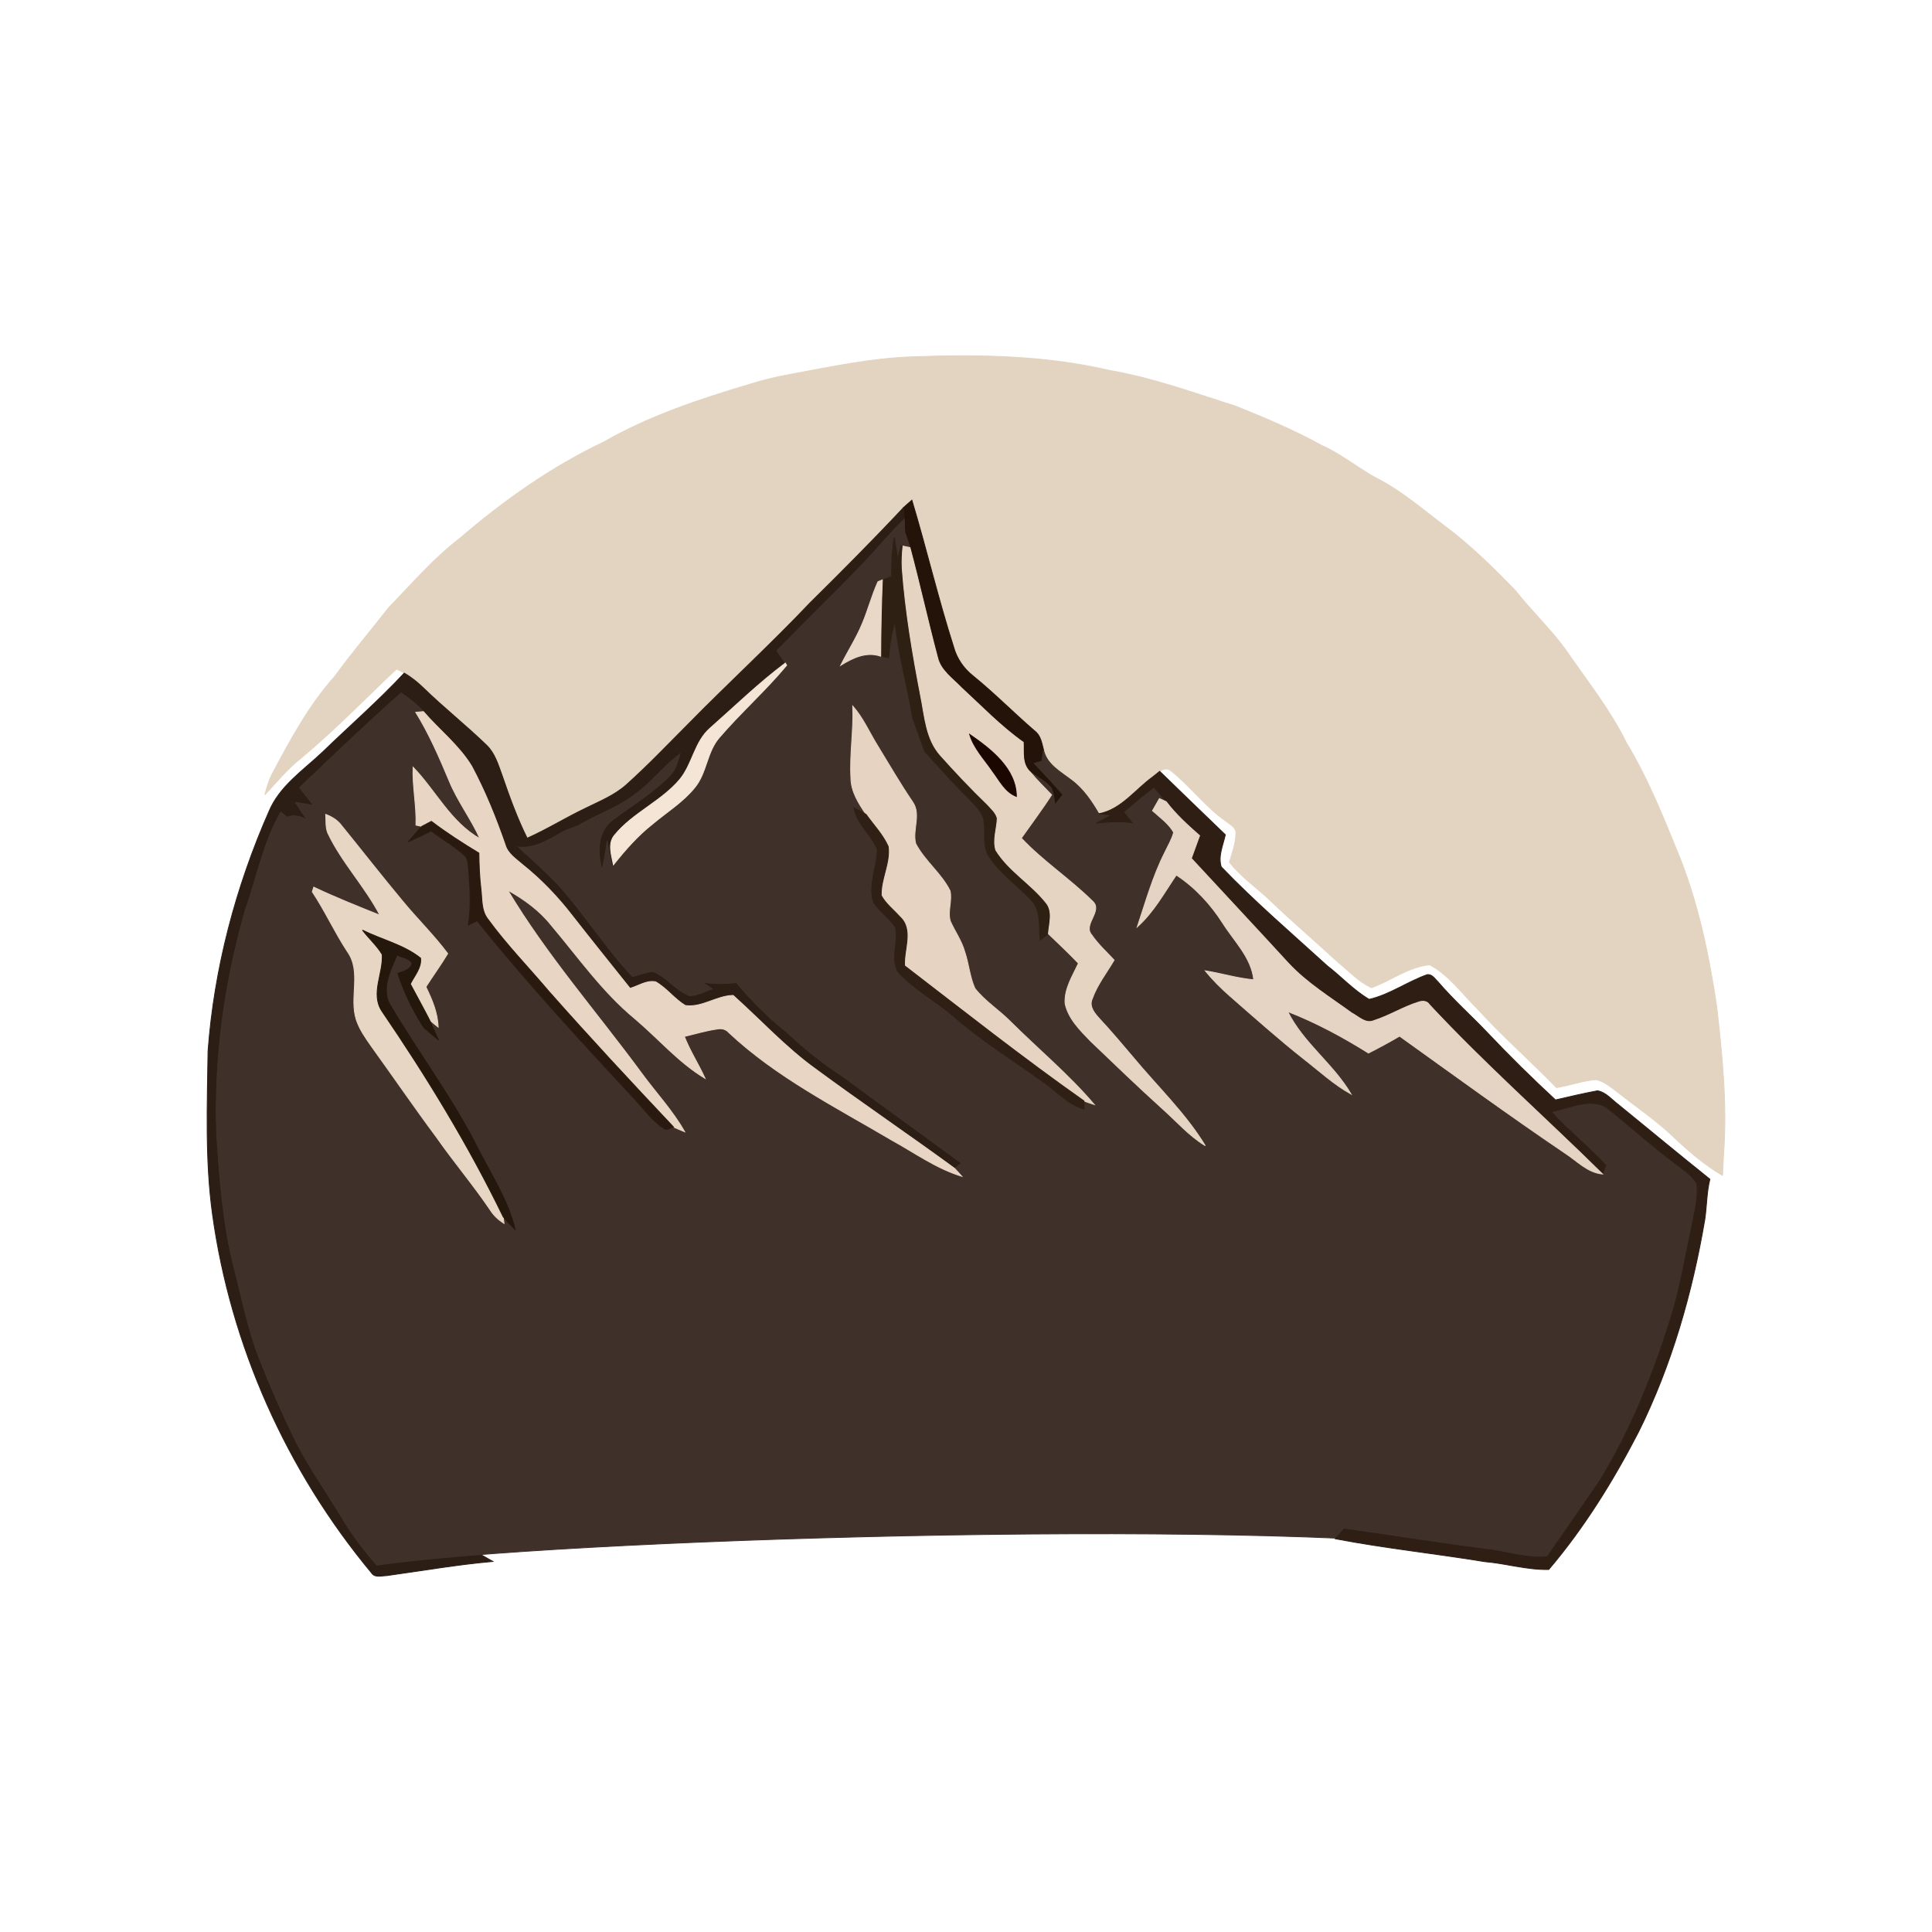
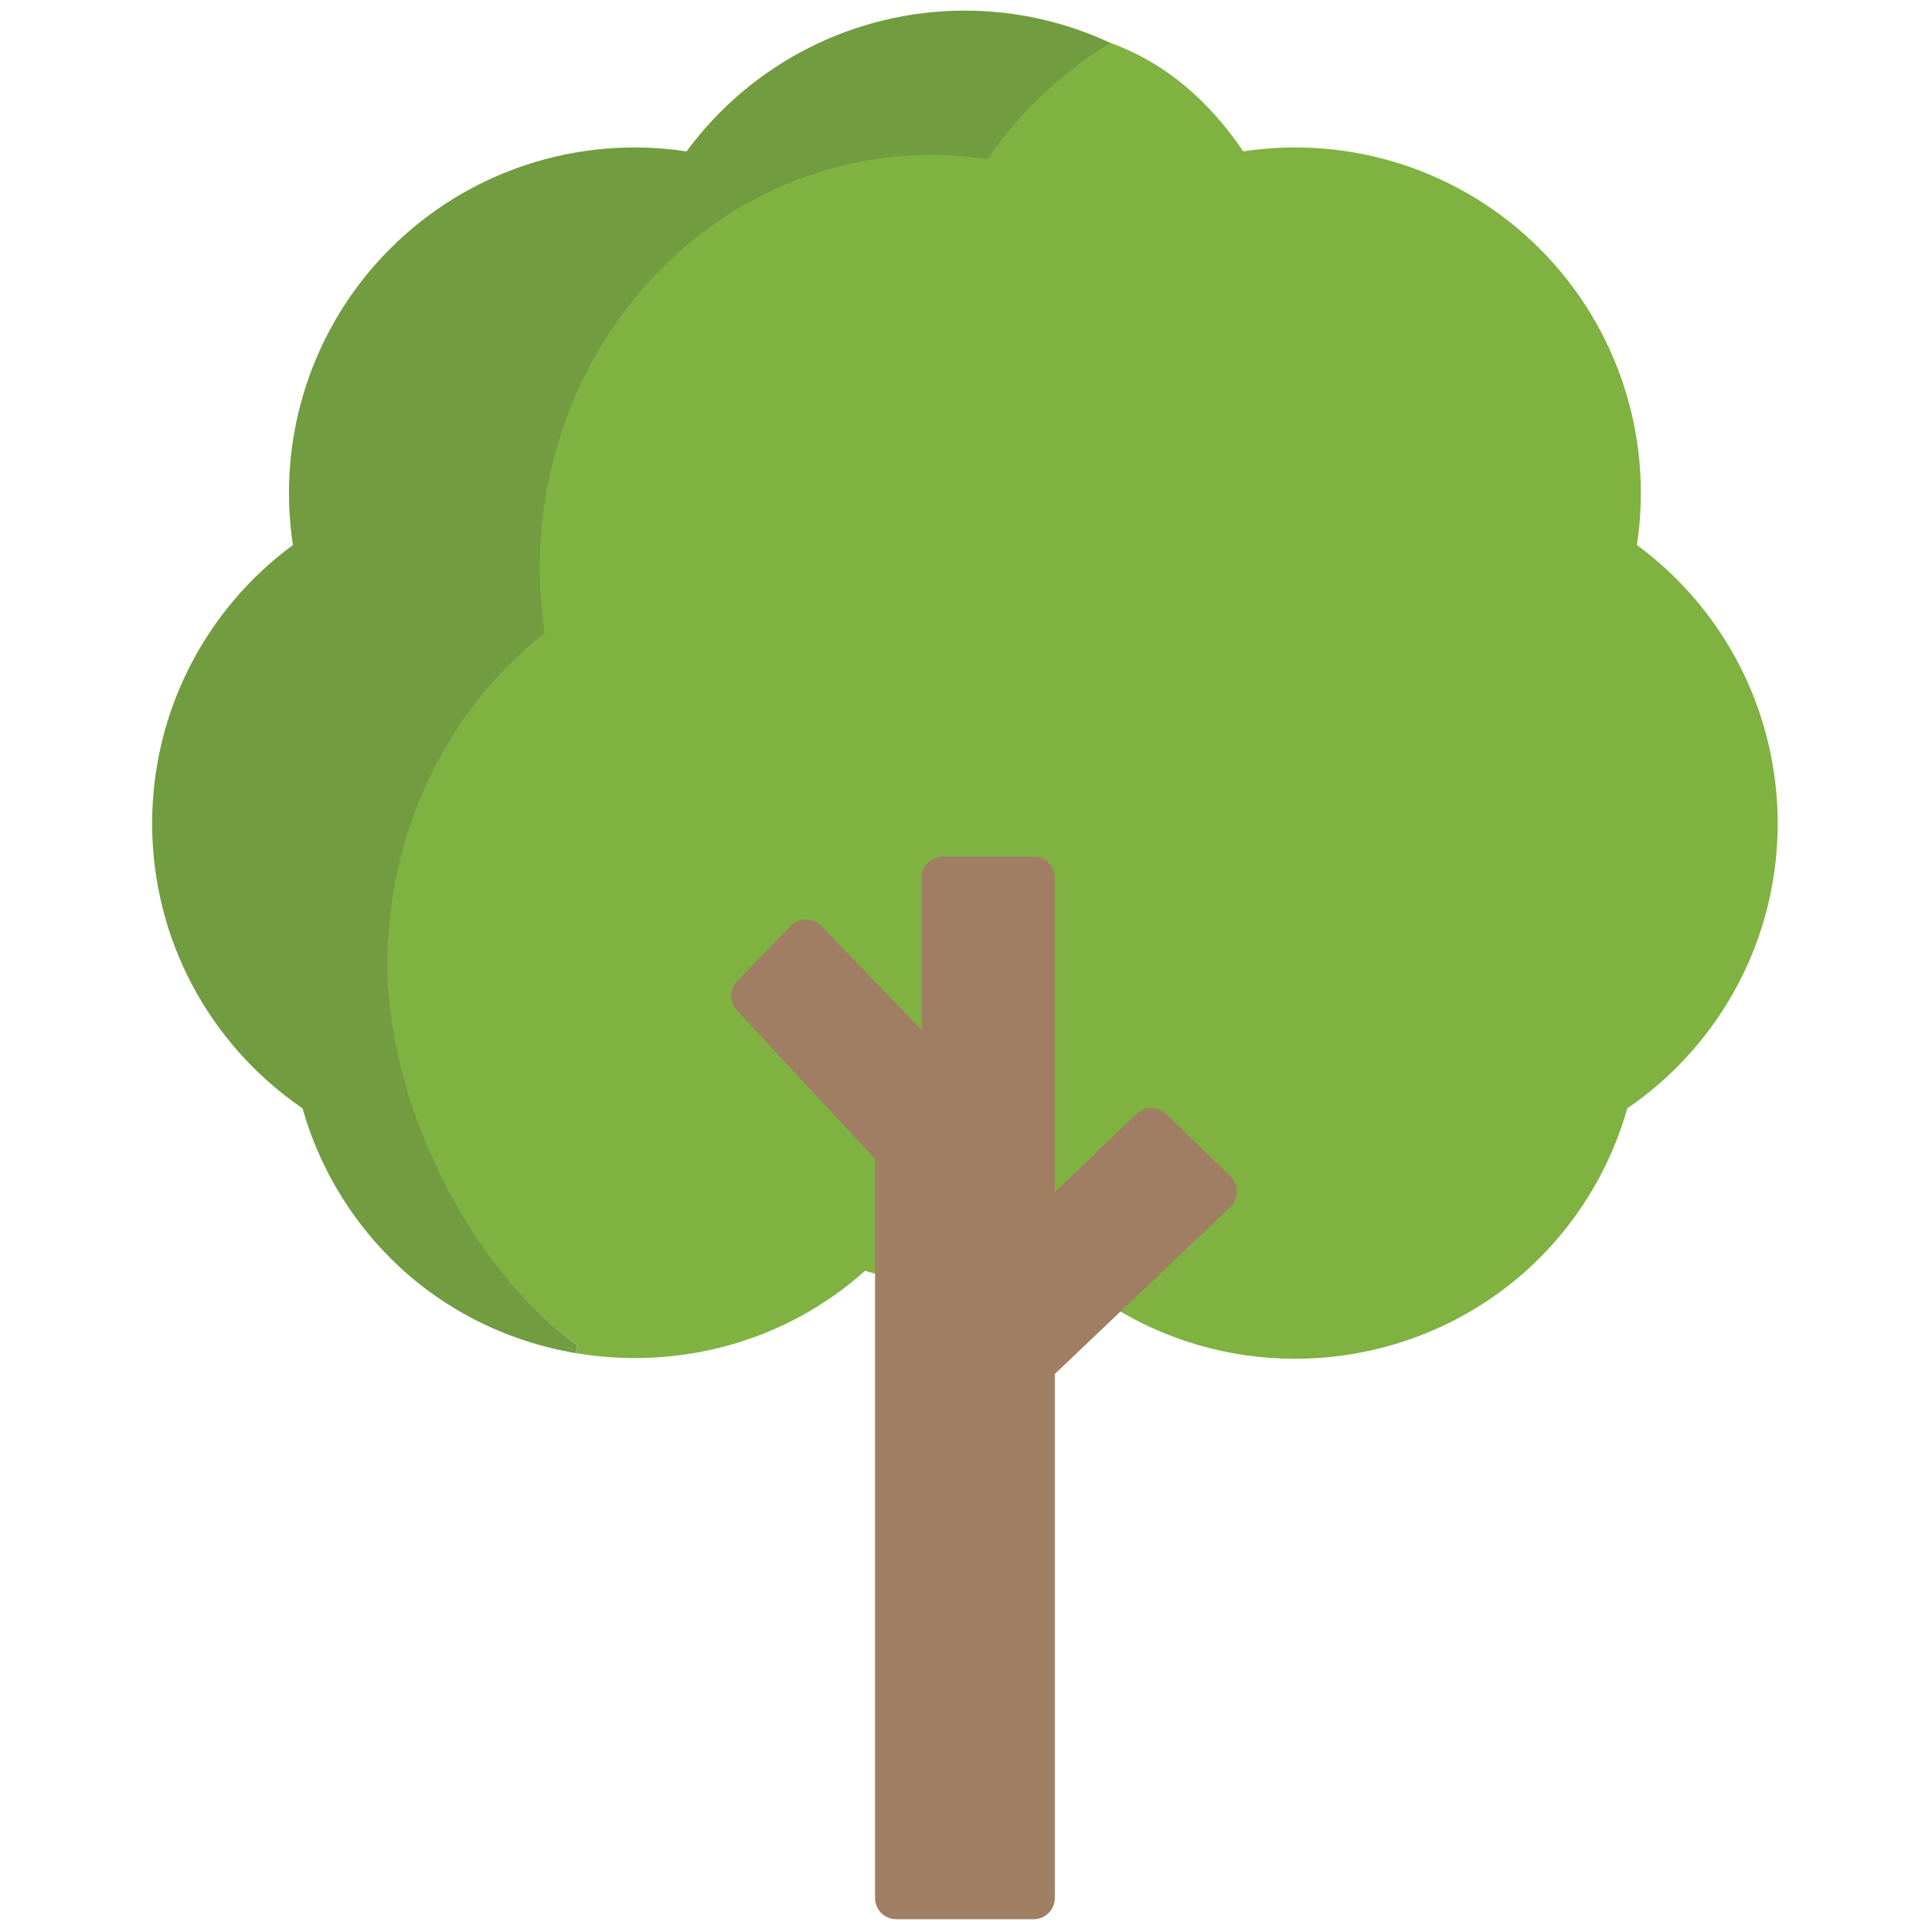
- <svg xmlns="http://www.w3.org/2000/svg" height="1024" version="1.1" viewBox="0 0 1024 1024" width="1024" id="svg62">
-   <defs id="defs62" />
-   <g id="g62" transform="matrix(1.838008,0,0,1.788516,-430.9321,-330.0151)">
-     <path d="m 461.57,295.61 c 12.06,-2.3 24.12,-4.97 36.44,-5.37 18.84,-0.7 37.96,-0.38 56.39,4.05 12.54,2.21 24.52,6.73 36.6,10.67 8.33,3.46 16.64,7.05 24.5,11.52 6,2.72 10.95,7.16 16.76,10.22 6.75,3.66 12.5,8.82 18.54,13.49 7.52,5.74 14.2,12.49 20.66,19.37 4.61,6.02 10.11,11.31 14.48,17.52 6.05,9.05 12.79,17.68 17.51,27.56 6.4,10.86 10.89,22.66 15.54,34.34 5.33,14.02 8.31,28.77 10.47,43.56 1.65,14.57 3.07,29.22 2.03,43.89 l -0.32,6.43 c -5.32,-3.19 -9.95,-7.36 -14.38,-11.66 -4.91,-4.83 -10.62,-8.71 -15.92,-13.07 -1.91,-1.41 -3.76,-3.14 -6.13,-3.66 -3.9,0.26 -7.59,1.74 -11.43,2.36 -7.48,-7.9 -15.6,-15.19 -22.82,-23.35 -4.43,-4.46 -8.16,-9.98 -13.76,-13.05 -6.11,0.6 -11.14,4.67 -16.75,6.79 -3.76,-1.71 -6.53,-4.96 -9.68,-7.54 -6.49,-6.18 -13.24,-12.07 -19.62,-18.37 -3.88,-3.79 -8.41,-6.94 -11.7,-11.3 0.81,-2.81 1.88,-5.63 1.87,-8.59 0.08,-1.7 -1.64,-2.51 -2.73,-3.44 -6.02,-4.24 -10.3,-10.41 -15.98,-15.03 -1.97,-1.62 -3.95,0.69 -5.39,1.89 -4.99,3.74 -9.02,9.62 -15.44,10.84 -2.12,-3.73 -4.52,-7.42 -7.99,-10.03 -3.12,-2.46 -7.04,-4.63 -7.93,-8.84 -0.52,-2.04 -0.81,-4.34 -2.6,-5.7 -6.01,-5.32 -11.56,-11.13 -17.72,-16.27 -2.71,-2.19 -4.71,-5.17 -5.61,-8.55 -4.47,-14.38 -7.83,-29.08 -12.05,-43.53 -0.82,0.72 -1.64,1.45 -2.43,2.21 -8.74,9.58 -17.76,18.9 -26.87,28.14 -11.35,12.3 -23.54,23.79 -35.1,35.89 -5.91,6.09 -11.68,12.33 -17.94,18.09 -3.42,3.14 -7.77,4.92 -11.86,7 -5.67,2.78 -10.99,6.21 -16.74,8.83 -2.93,-6.06 -5.15,-12.43 -7.29,-18.8 -1.1,-3.1 -2.05,-6.43 -4.46,-8.81 -5.87,-5.82 -12.29,-11.06 -18.14,-16.9 -1.68,-1.68 -3.51,-3.21 -5.56,-4.41 l -0.59,-0.38 -1.64,-0.85 c -9.12,8.88 -17.87,18.16 -27.56,26.45 -3.91,3.17 -7.03,7.13 -10.4,10.83 0.54,-2.08 1.1,-4.17 2.07,-6.09 5.24,-10.12 10.56,-20.34 18.08,-28.99 4.95,-6.98 10.4,-13.59 15.58,-20.39 6.66,-7.03 12.87,-14.54 20.52,-20.55 12.6,-11.14 26.35,-21.14 41.5,-28.54 13.28,-7.82 28,-12.81 42.68,-17.28 3.38,-1.08 6.82,-1.95 10.31,-2.6 z" fill="#e3d4c1" opacity="1" stroke="#e3d4c1" stroke-width="0.25" id="path5" style="display:inline" />
-     <path d="m 494.98,334.97 c 0.79,-0.76 1.61,-1.49 2.43,-2.21 4.22,14.45 7.58,29.15 12.05,43.53 0.9,3.38 2.9,6.36 5.61,8.55 6.16,5.14 11.71,10.95 17.72,16.27 1.79,1.36 2.08,3.66 2.6,5.7 -0.17,1.1 -0.34,2.2 -0.51,3.31 -0.54,0.16 -1.62,0.46 -2.16,0.62 2.81,3.04 5.58,6.11 8.27,9.26 -0.79,1.01 -1.56,2.02 -2.33,3.04 -0.29,-1.65 -0.38,-3.36 -1.02,-4.91 -1.59,-2.07 -4,-3.26 -6.05,-4.78 -2.52,-2.28 -1.94,-5.81 -2.06,-8.85 -6.51,-4.74 -12.02,-10.67 -17.85,-16.18 -2.54,-2.73 -5.96,-5.06 -6.85,-8.89 -2.81,-10.84 -5.15,-21.81 -7.97,-32.64 -0.47,-1.53 -0.98,-3.03 -1.51,-4.52 -0.05,-1.3 -0.09,-2.6 -0.15,-3.9 -0.07,-1.13 -0.14,-2.27 -0.22,-3.4 z" fill="#241309" opacity="1" stroke="#241309" stroke-width="0.25" id="path7" style="display:inline" />
-     <path d="m 468.11,363.11 c 9.11,-9.24 18.13,-18.56 26.87,-28.14 0.08,1.13 0.15,2.27 0.22,3.4 -4.6,4.7 -8.71,9.84 -13.22,14.62 -7.72,8.22 -15.77,16.13 -23.48,24.37 0.82,1.2 1.65,2.41 2.42,3.66 -7.66,5.91 -14.51,12.76 -21.66,19.25 -4.55,4.04 -5.06,10.61 -8.78,15.24 -5.3,6.47 -13.45,9.84 -18.69,16.36 -2.21,2.54 -0.96,6.01 -0.44,8.93 l -0.39,0.83 c -0.45,-2.62 -0.96,-5.23 -1.43,-7.84 -0.36,2.86 -0.83,5.71 -1.44,8.54 -1.51,-5 -1.4,-11.62 3.22,-14.97 5.62,-4.35 11.83,-8.08 16.64,-13.39 1.48,-1.66 1.92,-3.91 2.58,-5.96 -4.7,3.45 -8.07,8.33 -12.78,11.76 -4.91,4.08 -11.09,6.03 -16.44,9.39 1.86,0.19 3.72,0.37 5.58,0.54 -0.32,0.61 -0.64,1.22 -0.95,1.83 -2.87,-0.63 -6.1,-2.5 -8.89,-0.68 -4.03,2.37 -8.13,5.17 -13.05,4.71 4,3.8 8.09,7.52 11.81,11.61 7.45,8.58 13.38,18.38 21.05,26.78 1.94,-0.6 3.87,-1.36 5.92,-1.54 3.93,1.66 6.47,5.52 10.42,7.14 2.35,0.04 4.48,-1.2 6.64,-1.99 -0.97,-0.66 -1.93,-1.31 -2.89,-1.96 3.25,0.48 6.56,0.49 9.83,0.1 4.45,5.38 9.3,10.42 14.71,14.84 4.97,4.77 10.24,9.21 16.02,12.98 11.33,8.7 22.88,17.11 34.26,25.74 -0.51,0.38 -1.53,1.13 -2.04,1.51 -13.25,-9.96 -26.87,-19.43 -40.09,-29.45 -8.67,-6.42 -15.87,-14.54 -23.77,-21.81 -4.77,0.07 -8.97,3.7 -13.8,2.99 -3.15,-1.96 -5.35,-5.13 -8.55,-7.02 -2.58,-0.54 -4.98,1.23 -7.38,1.94 -5.62,-7.25 -11.28,-14.45 -16.83,-21.76 -4.11,-5.44 -8.79,-10.47 -14.06,-14.81 -1.96,-1.75 -4.4,-3.32 -5.13,-6 -2.69,-7.96 -5.77,-15.81 -9.65,-23.27 -3.64,-6.18 -9.35,-10.74 -13.92,-16.18 -1.86,-2.15 -4.11,-3.9 -6.42,-5.52 -10,9.1 -19.65,18.57 -29.26,28.07 1.34,1.75 2.68,3.5 4.03,5.25 -1.75,-0.33 -3.5,-0.62 -5.25,-0.89 1.08,1.75 2.19,3.5 3.36,5.2 -1.79,-1.09 -3.84,-1.61 -5.85,-0.82 -0.59,-0.51 -1.16,-1 -1.73,-1.5 -5.05,9.03 -6.9,19.34 -10.23,29.04 -6.07,21.69 -9.08,44.28 -8.24,66.81 0.86,12.82 1.73,25.72 4.78,38.25 2.4,9.46 4.14,19.12 7.66,28.25 2.99,7.82 6.27,15.53 9.87,23.09 3.98,8.41 9.35,16.04 14.02,24.06 2.8,4.87 6.2,9.36 9.83,13.65 9.61,-1.45 19.26,-2.59 28.9,-3.75 l 4.55,2.66 c -10.26,0.93 -20.41,2.75 -30.6,4.2 -1.46,0.03 -3.44,0.71 -4.39,-0.83 -24.56,-30.36 -40.63,-67.54 -45.84,-106.24 -2.15,-16.03 -1.5,-32.25 -1.29,-48.37 1.76,-24.43 7.92,-48.5 17.56,-70.99 3.01,-7.48 9.81,-12.16 15.4,-17.57 7.86,-7.82 16.15,-15.23 23.61,-23.45 2.05,1.2 3.88,2.73 5.56,4.41 5.85,5.84 12.27,11.08 18.14,16.9 2.41,2.38 3.36,5.71 4.46,8.81 2.14,6.37 4.36,12.74 7.29,18.8 5.75,-2.62 11.07,-6.05 16.74,-8.83 4.09,-2.08 8.44,-3.86 11.86,-7 6.26,-5.76 12.03,-12 17.94,-18.09 11.56,-12.1 23.75,-23.59 35.1,-35.89 z" fill="#2c1e14" opacity="1" stroke="#2c1e14" stroke-width="0.25" id="path8" style="display:inline" />
-     <path d="m 481.98,352.99 c 4.51,-4.78 8.62,-9.92 13.22,-14.62 0.06,1.3 0.1,2.6 0.15,3.9 0.53,1.49 1.04,2.99 1.51,4.52 -0.51,-0.11 -1.51,-0.33 -2.01,-0.44 l -0.55,-0.1 c -0.34,1.29 -0.63,2.58 -0.93,3.88 -0.34,-2.12 -0.69,-4.24 -1.05,-6.35 -0.66,3.82 -0.81,7.7 -0.76,11.58 -0.66,0.25 -2,0.75 -2.66,1.01 -0.32,0.13 -0.95,0.41 -1.27,0.54 -1.78,4.04 -2.85,8.35 -4.53,12.43 -1.72,4.29 -4.21,8.2 -6.21,12.35 3.44,-2.21 7.37,-4.17 11.53,-2.7 0.58,0.12 1.72,0.36 2.3,0.48 0.25,-3.61 0.79,-7.19 1.79,-10.67 1.04,9.68 3.57,19.09 5.18,28.68 l 3.42,9.77 c 4.05,4.49 7.93,9.13 12.21,13.41 1.72,1.88 3.7,3.69 4.68,6.1 0.9,3.6 -0.38,7.57 1.31,10.99 3.09,5.38 8.35,8.94 12.47,13.46 3.03,3.15 2.17,7.91 2.62,11.89 0.79,-0.62 1.59,-1.24 2.39,-1.85 2.9,2.89 5.87,5.71 8.65,8.73 -1.7,3.8 -4.13,7.62 -3.84,11.95 0.93,4.49 4.31,7.9 7.35,11.13 6.89,6.77 13.75,13.58 20.84,20.15 4.01,3.68 7.57,7.92 12.22,10.83 -5.7,-9.63 -13.81,-17.54 -20.81,-26.22 -3.17,-3.83 -6.31,-7.69 -9.66,-11.38 -1.4,-1.58 -3.1,-3.59 -2.15,-5.85 1.43,-4.19 4.16,-7.75 6.34,-11.55 -2.21,-2.45 -4.65,-4.72 -6.48,-7.49 -2.63,-3.09 3.41,-7.13 0.23,-10 -6.48,-6.6 -14.26,-11.81 -20.51,-18.66 2.92,-4.27 5.99,-8.43 8.73,-12.82 -2.08,-2.2 -4.21,-4.36 -6.11,-6.72 2.05,1.52 4.46,2.71 6.05,4.78 0.64,1.55 0.73,3.26 1.02,4.91 0.77,-1.02 1.54,-2.03 2.33,-3.04 -2.69,-3.15 -5.46,-6.22 -8.27,-9.26 0.54,-0.16 1.62,-0.46 2.16,-0.62 0.17,-1.11 0.34,-2.21 0.51,-3.31 0.89,4.21 4.81,6.38 7.93,8.84 3.47,2.61 5.87,6.3 7.99,10.03 1.2,0.11 2.4,0.23 3.62,0.37 -1.44,0.82 -2.89,1.63 -4.33,2.44 3.42,-0.5 6.9,-0.63 10.33,-0.14 -0.83,-1.07 -1.66,-2.13 -2.47,-3.19 2.85,-2.53 5.75,-4.99 8.73,-7.37 1.21,1.4 2.41,2.82 3.55,4.3 -0.49,-0.22 -1.46,-0.68 -1.95,-0.91 -0.67,1.19 -1.34,2.39 -1.99,3.59 2.15,2.01 4.65,3.79 6.11,6.41 -0.55,2.14 -1.7,4.06 -2.61,6.05 -3.45,7.01 -5.48,14.58 -7.89,21.97 4.72,-4.35 7.76,-10.07 11.25,-15.37 5.46,3.67 9.91,8.66 13.38,14.23 3.32,5.41 8.26,10.19 8.96,16.81 -4.75,-0.43 -9.3,-1.89 -13.98,-2.66 2.15,2.74 4.6,5.24 7.2,7.57 7.04,6.31 14,12.71 21.35,18.67 4.42,3.53 8.54,7.49 13.49,10.3 -5.07,-8.91 -13.82,-15.17 -18.27,-24.47 8.17,3.27 15.9,7.55 23.29,12.31 3.04,-1.58 6.03,-3.25 8.97,-5.02 15.84,11.66 31.58,23.47 47.73,34.7 3.44,2.27 6.44,5.76 10.8,6.17 l 0.96,-2.6 c -5.01,-5.52 -10.81,-10.27 -15.74,-15.86 5.37,-0.98 11.91,-4.74 16.77,-0.58 6.38,5.28 12.45,10.95 19.06,15.96 2.17,1.82 4.77,3.38 6.15,5.95 0.41,4.02 -0.61,8.02 -1.32,11.97 -1.9,8.73 -3.22,17.6 -5.73,26.19 -5.13,17.29 -11.67,34.26 -20.91,49.79 l -10.61,15.82 -4.57,6.76 c -6.05,0.63 -11.93,-1.6 -17.9,-2.24 -72.358,-9.151 -267.723,-2.926 -319.62,4.74 -3.63,-4.29 -7.03,-8.78 -9.83,-13.65 -4.67,-8.02 -10.04,-15.65 -14.02,-24.06 -3.6,-7.56 -6.88,-15.27 -9.87,-23.09 -3.52,-9.13 -5.26,-18.79 -7.66,-28.25 -3.05,-12.53 -3.92,-25.43 -4.78,-38.25 -0.84,-22.53 2.17,-45.12 8.24,-66.81 3.33,-9.7 5.18,-20.01 10.23,-29.04 0.57,0.5 1.14,0.99 1.73,1.5 2.01,-0.79 4.06,-0.27 5.85,0.82 -1.17,-1.7 -2.28,-3.45 -3.36,-5.2 1.75,0.27 3.5,0.56 5.25,0.89 -1.35,-1.75 -2.69,-3.5 -4.03,-5.25 9.61,-9.5 19.26,-18.97 29.26,-28.07 2.31,1.62 4.56,3.37 6.42,5.52 -0.55,0.05 -1.66,0.15 -2.21,0.2 3.88,6.44 6.81,13.38 9.64,20.33 2.39,6.01 6.31,11.24 8.89,17.15 -8.54,-4.98 -12.75,-14.27 -19.3,-21.21 -0.21,5.74 1.03,11.42 0.84,17.17 0.42,0.09 1.26,0.28 1.68,0.38 -1.37,1.47 -2.62,3.03 -3.9,4.58 2.2,-1.07 4.39,-2.15 6.6,-3.2 3.13,2.38 6.54,4.41 9.45,7.07 1.12,0.95 1.15,2.52 1.32,3.87 0.4,5.63 0.83,11.31 -0.05,16.92 0.83,-0.43 1.67,-0.86 2.52,-1.28 14.47,18.57 30.26,36.07 46.03,53.54 2.47,2.78 4.67,5.95 7.84,8 0.89,0.73 1.87,-0.16 2.76,-0.43 1.05,0.51 2.14,0.96 3.23,1.43 -3.44,-6.28 -8.31,-11.59 -12.44,-17.4 -12.91,-18.03 -27.41,-35 -38.59,-54.22 4.7,2.72 9.15,6 12.5,10.33 7.81,9.48 14.78,19.8 24.21,27.8 6.75,5.86 12.54,12.93 20.2,17.66 -1.85,-4.21 -4.34,-8.11 -5.97,-12.42 3.15,-0.76 6.25,-1.74 9.46,-2.2 1.2,-0.26 2.46,0.01 3.29,0.97 13.71,13.26 30.83,22.11 47,31.92 6.65,3.75 12.89,8.45 20.25,10.75 -0.68,-0.8 -1.36,-1.59 -2.07,-2.34 0.51,-0.38 1.53,-1.13 2.04,-1.51 -11.38,-8.63 -22.93,-17.04 -34.26,-25.74 -5.78,-3.77 -11.05,-8.21 -16.02,-12.98 -5.41,-4.42 -10.26,-9.46 -14.71,-14.84 -3.27,0.39 -6.58,0.38 -9.83,-0.1 0.96,0.65 1.92,1.3 2.89,1.96 -2.16,0.79 -4.29,2.03 -6.64,1.99 -3.95,-1.62 -6.49,-5.48 -10.42,-7.14 -2.05,0.18 -3.98,0.94 -5.92,1.54 -7.67,-8.4 -13.6,-18.2 -21.05,-26.78 -3.72,-4.09 -7.81,-7.81 -11.81,-11.61 4.92,0.46 9.02,-2.34 13.05,-4.71 l 4.26,-1.69 c 5.35,-3.36 11.53,-5.31 16.44,-9.39 4.71,-3.43 8.08,-8.31 12.78,-11.76 -0.66,2.05 -1.1,4.3 -2.58,5.96 -4.81,5.31 -11.02,9.04 -16.64,13.39 -4.62,3.35 -4.73,9.97 -3.22,14.97 0.61,-2.83 1.08,-5.68 1.44,-8.54 0.47,2.61 0.98,5.22 1.43,7.84 l 0.39,-0.83 c 3.38,-4.37 6.98,-8.61 11.29,-12.09 4.12,-3.56 8.84,-6.54 12.21,-10.87 3.49,-4.4 3.42,-10.59 7.12,-14.85 6.16,-7.36 13.29,-13.85 19.33,-21.31 -0.1,-0.17 -0.29,-0.5 -0.38,-0.66 -0.77,-1.25 -1.6,-2.46 -2.42,-3.66 7.71,-8.24 15.76,-16.15 23.48,-24.37 z" fill="#3f3129" opacity="1" stroke="#3f3129" stroke-width="0.25" id="path10" style="display:inline" />
-     <path d="m 491.56,355.36 c -0.05,-3.88 0.1,-7.76 0.76,-11.58 0.36,2.11 0.71,4.23 1.05,6.35 0.3,-1.3 0.59,-2.59 0.93,-3.88 l 0.55,0.1 c -0.22,2.21 -0.34,4.45 -0.22,6.68 0.91,12.74 2.99,25.36 5.35,37.91 1.17,5.97 1.48,12.62 5.68,17.44 4.33,4.96 8.79,9.84 13.48,14.48 1.1,1.25 2.47,2.44 2.9,4.13 -0.1,3.13 -1.33,6.35 -0.43,9.45 3.67,6.15 10.1,9.93 14.44,15.53 2.18,2.63 0.95,6.22 0.74,9.28 -0.8,0.61 -1.6,1.23 -2.39,1.85 -0.45,-3.98 0.41,-8.74 -2.62,-11.89 -4.12,-4.52 -9.38,-8.08 -12.47,-13.46 -1.69,-3.42 -0.41,-7.39 -1.31,-10.99 -0.98,-2.41 -2.96,-4.22 -4.68,-6.1 -4.28,-4.28 -8.16,-8.92 -12.21,-13.41 l -3.42,-9.77 c -1.61,-9.59 -4.14,-19 -5.18,-28.68 -1,3.48 -1.54,7.06 -1.79,10.67 -0.58,-0.12 -1.72,-0.36 -2.3,-0.48 0.03,-7.54 0.18,-15.09 0.48,-22.62 0.66,-0.26 2,-0.76 2.66,-1.01 z" fill="#2f2014" opacity="1" stroke="#2f2014" stroke-width="0.25" id="path11" style="display:inline" />
-     <path d="m 494.85,346.35 c 0.5,0.11 1.5,0.33 2.01,0.44 2.82,10.83 5.16,21.8 7.97,32.64 0.89,3.83 4.31,6.16 6.85,8.89 5.83,5.51 11.34,11.44 17.85,16.18 0.12,3.04 -0.46,6.57 2.06,8.85 1.9,2.36 4.03,4.52 6.11,6.72 -2.74,4.39 -5.81,8.55 -8.73,12.82 6.25,6.85 14.03,12.06 20.51,18.66 3.18,2.87 -2.86,6.91 -0.23,10 1.83,2.77 4.27,5.04 6.48,7.49 -2.18,3.8 -4.91,7.36 -6.34,11.55 -0.95,2.26 0.75,4.27 2.15,5.85 3.35,3.69 6.49,7.55 9.66,11.38 7,8.68 15.11,16.59 20.81,26.22 -4.65,-2.91 -8.21,-7.15 -12.22,-10.83 -7.09,-6.57 -13.95,-13.38 -20.84,-20.15 -3.04,-3.23 -6.42,-6.64 -7.35,-11.13 -0.29,-4.33 2.14,-8.15 3.84,-11.95 -2.78,-3.02 -5.75,-5.84 -8.65,-8.73 0.21,-3.06 1.44,-6.65 -0.74,-9.28 -4.34,-5.6 -10.77,-9.38 -14.44,-15.53 -0.9,-3.1 0.33,-6.32 0.43,-9.45 -0.43,-1.69 -1.8,-2.88 -2.9,-4.13 -4.69,-4.64 -9.15,-9.52 -13.48,-14.48 -4.2,-4.82 -4.51,-11.47 -5.68,-17.44 -2.36,-12.55 -4.44,-25.17 -5.35,-37.91 -0.12,-2.23 0,-4.47 0.22,-6.68 z" fill="#e6d4c3" opacity="1" stroke="#e6d4c3" stroke-width="0.25" id="path12" style="display:inline" />
-     <path d="m 487.63,356.91 c 0.32,-0.13 0.95,-0.41 1.27,-0.54 -0.3,7.53 -0.45,15.08 -0.48,22.62 -4.16,-1.47 -8.09,0.49 -11.53,2.7 2,-4.15 4.49,-8.06 6.21,-12.35 1.68,-4.08 2.75,-8.39 4.53,-12.43 z" fill="#e9d8c8" opacity="1" stroke="#e9d8c8" stroke-width="0.25" id="path13" style="display:inline" />
-     <path d="m 439.26,400.27 c 7.15,-6.49 14,-13.34 21.66,-19.25 0.09,0.16 0.28,0.49 0.38,0.66 -6.04,7.46 -13.17,13.95 -19.33,21.31 -3.7,4.26 -3.63,10.45 -7.12,14.85 -3.37,4.33 -8.09,7.31 -12.21,10.87 -4.31,3.48 -7.91,7.72 -11.29,12.09 -0.52,-2.92 -1.77,-6.39 0.44,-8.93 5.24,-6.52 13.39,-9.89 18.69,-16.36 3.72,-4.63 4.23,-11.2 8.78,-15.24 z" fill="#f4e5d6" opacity="1" stroke="#f4e5d6" stroke-width="0.25" id="path14" style="display:inline" />
-     <path d="m 480.36,393.75 c 3,3.49 4.78,7.78 7.14,11.7 3.34,5.6 6.54,11.29 10.14,16.74 2.49,3.69 -0.15,8.29 0.87,12.32 2.59,5.13 7.4,8.79 9.91,13.99 0.66,2.95 -0.75,6.02 0.06,8.95 1.33,3.1 3.33,5.91 4.2,9.21 1.17,3.53 1.4,7.35 2.91,10.77 2.86,3.78 6.95,6.39 10.22,9.8 8.04,8.22 16.86,15.74 24.2,24.62 -1.01,-0.32 -2,-0.68 -2.97,-1.06 -17.67,-12.79 -34.62,-26.55 -51.73,-40.07 -0.33,-4.82 2.68,-10.75 -1.45,-14.59 -1.78,-2.05 -3.99,-3.78 -5.28,-6.21 -0.18,-4.95 2.63,-9.58 2.01,-14.54 -1.53,-3.52 -4.21,-6.37 -6.38,-9.5 -2.16,-3.28 -4.35,-6.77 -4.38,-10.83 -0.39,-7.11 0.83,-14.19 0.53,-21.3 z" fill="#e6d3c2" opacity="1" stroke="#e6d3c2" stroke-width="0.25" id="path16" style="display:inline" />
-     <path d="m 354.34,395.6 c 0.55,-0.05 1.66,-0.15 2.21,-0.2 4.57,5.44 10.28,10 13.92,16.18 3.88,7.46 6.96,15.31 9.65,23.27 0.73,2.68 3.17,4.25 5.13,6 5.27,4.34 9.95,9.37 14.06,14.81 5.55,7.31 11.21,14.51 16.83,21.76 2.4,-0.71 4.8,-2.48 7.38,-1.94 3.2,1.89 5.4,5.06 8.55,7.02 4.83,0.71 9.03,-2.92 13.8,-2.99 7.9,7.27 15.1,15.39 23.77,21.81 13.22,10.02 26.84,19.49 40.09,29.45 0.71,0.75 1.39,1.54 2.07,2.34 -7.36,-2.3 -13.6,-7 -20.25,-10.75 -16.17,-9.81 -33.29,-18.66 -47,-31.92 -0.83,-0.96 -2.09,-1.23 -3.29,-0.97 -3.21,0.46 -6.31,1.44 -9.46,2.2 1.63,4.31 4.12,8.21 5.97,12.42 -7.66,-4.73 -13.45,-11.8 -20.2,-17.66 -9.43,-8 -16.4,-18.32 -24.21,-27.8 -3.35,-4.33 -7.8,-7.61 -12.5,-10.33 11.18,19.22 25.68,36.19 38.59,54.22 4.13,5.81 9,11.12 12.44,17.4 -1.09,-0.47 -2.18,-0.92 -3.23,-1.43 -12.16,-13.24 -24.22,-26.57 -35.94,-40.2 -5.86,-7.13 -12.25,-13.85 -17.58,-21.39 -1.96,-2.54 -1.63,-5.87 -1.99,-8.86 -0.41,-3.56 -0.56,-7.14 -0.6,-10.72 -4.71,-2.93 -9.34,-5.99 -13.71,-9.4 -0.92,0.49 -1.84,0.99 -2.75,1.5 -0.42,-0.1 -1.26,-0.29 -1.68,-0.38 0.19,-5.75 -1.05,-11.43 -0.84,-17.17 6.55,6.94 10.76,16.23 19.3,21.21 -2.58,-5.91 -6.5,-11.14 -8.89,-17.15 -2.83,-6.95 -5.76,-13.89 -9.64,-20.33 z" fill="#e8d5c4" opacity="1" stroke="#e8d5c4" stroke-width="0.25" id="path17" style="display:inline" />
-     <path d="m 514.07,402.15 c 6.18,4.37 13.42,10.16 13.48,18.39 -3.28,-1.33 -4.8,-4.65 -6.77,-7.33 -2.37,-3.6 -5.47,-6.83 -6.71,-11.06 z" fill="#1c0700" opacity="1" stroke="#1c0700" stroke-width="0.25" id="path19" style="display:inline" />
-     <path d="m 566.75,414.84 c 0.53,-0.43 1.59,-1.3 2.12,-1.74 6.32,6.26 12.58,12.57 18.93,18.8 -0.66,3.09 -2.15,6.33 -1.18,9.51 9.63,10.33 20.25,19.68 30.56,29.32 4.08,3.24 7.61,7.24 12.09,9.95 5.92,-1.39 11.06,-5.27 16.79,-7.34 1.51,-0.1 2.26,1.4 3.21,2.31 4.39,5.27 9.48,9.9 14.13,14.94 6.3,6.85 12.85,13.48 19.6,19.89 4.02,-0.96 8.05,-1.92 12.12,-2.71 2.45,0.44 4.12,2.64 6.03,4.1 8.79,7.38 17.53,14.81 26.38,22.1 -0.95,3.92 -0.89,7.97 -1.47,11.95 -3.59,21.71 -9.55,43.16 -19.14,63.02 -7.24,14.36 -15.6,28.29 -25.86,40.69 -6.24,0.15 -12.28,-1.78 -18.46,-2.32 -14.34,-2.42 -28.82,-3.98 -43.09,-6.78 l 2.55,-2.89 c 13.57,1.93 27.08,4.24 40.68,5.96 5.97,0.64 11.85,2.87 17.9,2.24 l 4.57,-6.76 10.61,-15.82 c 9.24,-15.53 15.78,-32.5 20.91,-49.79 2.51,-8.59 3.83,-17.46 5.73,-26.19 0.71,-3.95 1.73,-7.95 1.32,-11.97 -1.38,-2.57 -3.98,-4.13 -6.15,-5.95 -6.61,-5.01 -12.68,-10.68 -19.06,-15.96 -4.86,-4.16 -11.4,-0.4 -16.77,0.58 4.93,5.59 10.73,10.34 15.74,15.86 l -0.96,2.6 C 680,515.66 662.5,499.75 646.65,482.26 c -0.72,-1.18 -2.05,-1.18 -3.2,-0.75 -4.42,1.42 -8.36,4.01 -12.77,5.45 -2.4,1.12 -4.49,-1.22 -6.47,-2.27 -6.24,-4.66 -12.92,-8.88 -18.19,-14.69 -9.29,-10.41 -18.69,-20.72 -28.02,-31.1 0.78,-2.25 1.6,-4.49 2.38,-6.74 -3.45,-3.13 -6.88,-6.31 -9.64,-10.07 -1.14,-1.48 -2.34,-2.9 -3.55,-4.3 -2.98,2.38 -5.88,4.84 -8.73,7.37 0.81,1.06 1.64,2.12 2.47,3.19 -3.43,-0.49 -6.91,-0.36 -10.33,0.14 1.44,-0.81 2.89,-1.62 4.33,-2.44 -1.22,-0.14 -2.42,-0.26 -3.62,-0.37 6.42,-1.22 10.45,-7.1 15.44,-10.84 z" fill="#2e1e14" opacity="1" stroke="#2e1e14" stroke-width="0.25" id="path23" style="display:inline" />
-     <path d="m 568.79,421.18 c 0.49,0.23 1.46,0.69 1.95,0.91 2.76,3.76 6.19,6.94 9.64,10.07 -0.78,2.25 -1.6,4.49 -2.38,6.74 9.33,10.38 18.73,20.69 28.02,31.1 5.27,5.81 11.95,10.03 18.19,14.69 1.98,1.05 4.07,3.39 6.47,2.27 4.41,-1.44 8.35,-4.03 12.77,-5.45 1.15,-0.43 2.48,-0.43 3.2,0.75 15.85,17.49 33.35,33.4 49.93,50.18 -4.36,-0.41 -7.36,-3.9 -10.8,-6.17 -16.15,-11.23 -31.89,-23.04 -47.73,-34.7 -2.94,1.77 -5.93,3.44 -8.97,5.02 -7.39,-4.76 -15.12,-9.04 -23.29,-12.31 4.45,9.3 13.2,15.56 18.27,24.47 -4.95,-2.81 -9.07,-6.77 -13.49,-10.3 -7.35,-5.96 -14.31,-12.36 -21.35,-18.67 -2.6,-2.33 -5.05,-4.83 -7.2,-7.57 4.68,0.77 9.23,2.23 13.98,2.66 -0.7,-6.62 -5.64,-11.4 -8.96,-16.81 -3.47,-5.57 -7.92,-10.56 -13.38,-14.23 -3.49,5.3 -6.53,11.02 -11.25,15.37 2.41,-7.39 4.44,-14.96 7.89,-21.97 0.91,-1.99 2.06,-3.91 2.61,-6.05 -1.46,-2.62 -3.96,-4.4 -6.11,-6.41 0.65,-1.2 1.32,-2.4 1.99,-3.59 z" fill="#e5d3c3" opacity="1" stroke="#e5d3c3" stroke-width="0.25" id="path24" style="display:inline" />
-     <path d="m 480.71,423.95 c 1.17,0.61 2.38,1.19 3.5,1.93 2.17,3.13 4.85,5.98 6.38,9.5 0.62,4.96 -2.19,9.59 -2.01,14.54 1.29,2.43 3.5,4.16 5.28,6.21 4.13,3.84 1.12,9.77 1.45,14.59 17.11,13.52 34.06,27.28 51.73,40.07 0.01,0.6 0.04,1.8 0.05,2.4 -4.59,-1.31 -7.73,-5.04 -11.44,-7.78 -9.02,-6.64 -18.51,-12.7 -26.83,-20.23 -5.01,-4.35 -10.98,-7.62 -15.38,-12.64 -2.25,-4.01 0.14,-8.8 -0.71,-13.11 -1.7,-2.93 -4.83,-4.73 -6.43,-7.72 -1.54,-5.19 1.19,-10.34 1.13,-15.52 -1.72,-4.36 -5.9,-7.43 -6.72,-12.24 z" fill="#2f1f15" opacity="1" stroke="#2f1f15" stroke-width="0.25" id="path25" style="display:inline" />
-     <path d="m 328.38,425.86 c 1.76,0.68 3.41,1.69 4.53,3.26 5.88,7.43 11.6,14.99 17.58,22.35 4.24,5.31 9.07,10.13 13.07,15.64 -1.96,3.37 -4.23,6.55 -6.29,9.86 1.77,3.76 3.41,7.68 3.53,11.91 -0.85,-0.7 -1.72,-1.38 -2.5,-2.13 -1.78,-3.58 -3.69,-7.09 -5.52,-10.64 1.18,-2.44 3.27,-4.78 2.96,-7.65 -4.85,-3.99 -11.22,-5.47 -16.76,-8.3 1.82,2.46 4.14,4.56 5.7,7.21 0.35,5.59 -3.45,11.67 -0.05,16.87 12.94,19.5 24.92,39.68 34.93,60.86 0.05,0.49 0.17,1.49 0.23,1.98 -1.54,-1.03 -2.91,-2.29 -3.88,-3.86 -4.87,-7.43 -10.54,-14.27 -15.53,-21.61 -6.46,-8.92 -12.57,-18.1 -18.9,-27.12 -1.66,-2.43 -3.35,-4.9 -4.26,-7.72 -2.13,-6.58 1.6,-14.3 -2.61,-20.28 -3.66,-5.74 -6.41,-11.98 -10.1,-17.7 0.1,-0.34 0.31,-1.02 0.42,-1.37 6.23,3.04 12.66,5.67 19.07,8.31 -4.32,-8.54 -11.05,-15.67 -15.05,-24.41 -0.66,-1.73 -0.44,-3.65 -0.57,-5.46 z" fill="#e8d6c4" opacity="1" stroke="#e8d6c4" stroke-width="0.25" id="path26" style="display:inline" />
-     <path d="m 356.09,429.42 c 0.91,-0.51 1.83,-1.01 2.75,-1.5 4.37,3.41 9,6.47 13.71,9.4 0.04,3.58 0.19,7.16 0.6,10.72 0.36,2.99 0.03,6.32 1.99,8.86 5.33,7.54 11.72,14.26 17.58,21.39 11.72,13.63 23.78,26.96 35.94,40.2 -0.89,0.27 -1.87,1.16 -2.76,0.43 -3.17,-2.05 -5.37,-5.22 -7.84,-8 -15.77,-17.47 -31.56,-34.97 -46.03,-53.54 -0.85,0.42 -1.69,0.85 -2.52,1.28 0.88,-5.61 0.45,-11.29 0.05,-16.92 -0.17,-1.35 -0.2,-2.92 -1.32,-3.87 -2.91,-2.66 -6.32,-4.69 -9.45,-7.07 -2.21,1.05 -4.4,2.13 -6.6,3.2 1.28,-1.55 2.53,-3.11 3.9,-4.58 z" fill="#2a190f" opacity="1" stroke="#2a190f" stroke-width="0.25" id="path27" style="display:inline" />
-     <path d="m 338.98,460.16 c 5.54,2.83 11.91,4.31 16.76,8.3 0.31,2.87 -1.78,5.21 -2.96,7.65 1.83,3.55 3.74,7.06 5.52,10.64 0.85,1.99 1.66,4 2.61,5.96 l -4.18,-3.61 c -3.2,-5.03 -5.76,-10.44 -7.55,-16.13 1.59,-0.6 3.64,-1.01 4.13,-2.93 -0.75,-1.64 -2.95,-1.69 -4.36,-2.52 -1.95,4.66 -4.81,10.45 -1.73,15.24 8.02,13.9 17.52,26.89 24.66,41.29 3.96,8.15 9.07,15.96 11.15,24.87 -1.2,-1.25 -2.4,-2.48 -3.47,-3.82 -10.01,-21.18 -21.99,-41.36 -34.93,-60.86 -3.4,-5.2 0.4,-11.28 0.05,-16.87 -1.56,-2.65 -3.88,-4.75 -5.7,-7.21 z" fill="#24170b" opacity="1" stroke="#24170b" stroke-width="0.25" id="path28" style="display:inline" />
+ <svg xmlns="http://www.w3.org/2000/svg" version="1.1" width="256" height="256" viewBox="0 0 256 256" xml:space="preserve">
+   <defs>
+ </defs>
+   <g style="stroke: none; stroke-width: 0; stroke-dasharray: none; stroke-linecap: butt; stroke-linejoin: miter; stroke-miterlimit: 10; fill: none; fill-rule: nonzero; opacity: 1;" transform="translate(1.406593 1.406593) scale(2.81 2.81)">
+     <path d="M 51.865 1.523 c 2.639 0.961 4.659 2.757 6.26 5.115 c 5.117 -0.776 10.301 0.912 13.976 4.587 c 3.675 3.675 5.364 8.857 4.588 13.975 c 4.168 3.07 6.638 7.929 6.638 13.126 c 0 5.393 -2.644 10.387 -7.091 13.437 c -0.76 2.672 -2.184 5.104 -4.135 7.055 c -3.134 3.134 -7.323 4.754 -11.539 4.754 c -3.088 0 -6.19 -0.869 -8.902 -2.649 l 0.549 -0.836 l -10.447 -1.312 c 0 0 0 0 0 0 l -0.216 0.977 c -0.422 -0.094 -0.843 -0.204 -1.256 -0.329 c -3.807 3.412 -8.875 4.69 -13.641 3.882 c 0.009 -0.082 0.048 -0.316 0.054 -0.379 C 21.64 59.31 16.967 51.451 16.924 45 c -0.041 -6.216 2.696 -12.469 7.394 -16.172 c -0.92 -6.117 1.123 -11.997 4.951 -16.687 c 3.961 -4.852 10.438 -6.889 16.416 -5.562 C 45.933 3.689 48.897 2.544 51.865 1.523" style="stroke: none; stroke-width: 1; stroke-dasharray: none; stroke-linecap: butt; stroke-linejoin: miter; stroke-miterlimit: 10; fill: rgb(127,178,65); fill-rule: nonzero; opacity: 1;" transform=" matrix(1 0 0 1 0 0) " stroke-linecap="round" />
+     <path d="M 26.702 62.925 C 21.64 59.31 17.809 51.551 17.767 45.1 c -0.041 -6.216 2.718 -12.047 7.415 -15.75 c -0.92 -6.117 0.952 -12.328 5.086 -16.751 c 4.133 -4.423 9.991 -6.482 15.793 -5.591 c 1.564 -2.275 3.552 -4.128 5.804 -5.483 C 49.745 0.537 47.41 0 44.999 0 c -5.197 0 -10.056 2.47 -13.126 6.639 c -5.117 -0.777 -10.3 0.912 -13.975 4.587 s -5.364 8.857 -4.587 13.975 c -4.169 3.07 -6.638 7.929 -6.638 13.126 c 0 5.393 2.644 10.387 7.091 13.437 c 0.759 2.67 2.183 5.103 4.135 7.055 c 2.456 2.456 5.534 3.942 8.749 4.487 C 26.656 63.223 26.696 62.987 26.702 62.925 z" style="stroke: none; stroke-width: 1; stroke-dasharray: none; stroke-linecap: butt; stroke-linejoin: miter; stroke-miterlimit: 10; fill: rgb(113,156,64); fill-rule: nonzero; opacity: 1;" transform=" matrix(1 0 0 1 0 0) " stroke-linecap="round" />
+     <path d="M 57.523 54.976 l -3.031 -2.947 c -0.387 -0.375 -0.999 -0.378 -1.388 -0.007 l -3.865 3.69 V 40.889 c 0 -0.552 -0.447 -1 -1 -1 h -4.275 c -0.552 0 -1 0.448 -1 1 v 7.186 l -4.745 -4.919 c -0.377 -0.391 -1.063 -0.391 -1.439 0 l -2.52 2.614 c -0.369 0.382 -0.374 0.986 -0.013 1.375 l 6.515 7.007 V 89 c 0 0.553 0.448 1 1 1 h 6.477 c 0.553 0 1 -0.447 1 -1 V 64.29 l 8.276 -7.872 c 0.197 -0.188 0.309 -0.447 0.311 -0.719 C 57.828 55.426 57.718 55.166 57.523 54.976 z" style="stroke: none; stroke-width: 1; stroke-dasharray: none; stroke-linecap: butt; stroke-linejoin: miter; stroke-miterlimit: 10; fill: rgb(160,126,99); fill-rule: nonzero; opacity: 1;" transform=" matrix(1 0 0 1 0 0) " stroke-linecap="round" />
  </g>
</svg>
